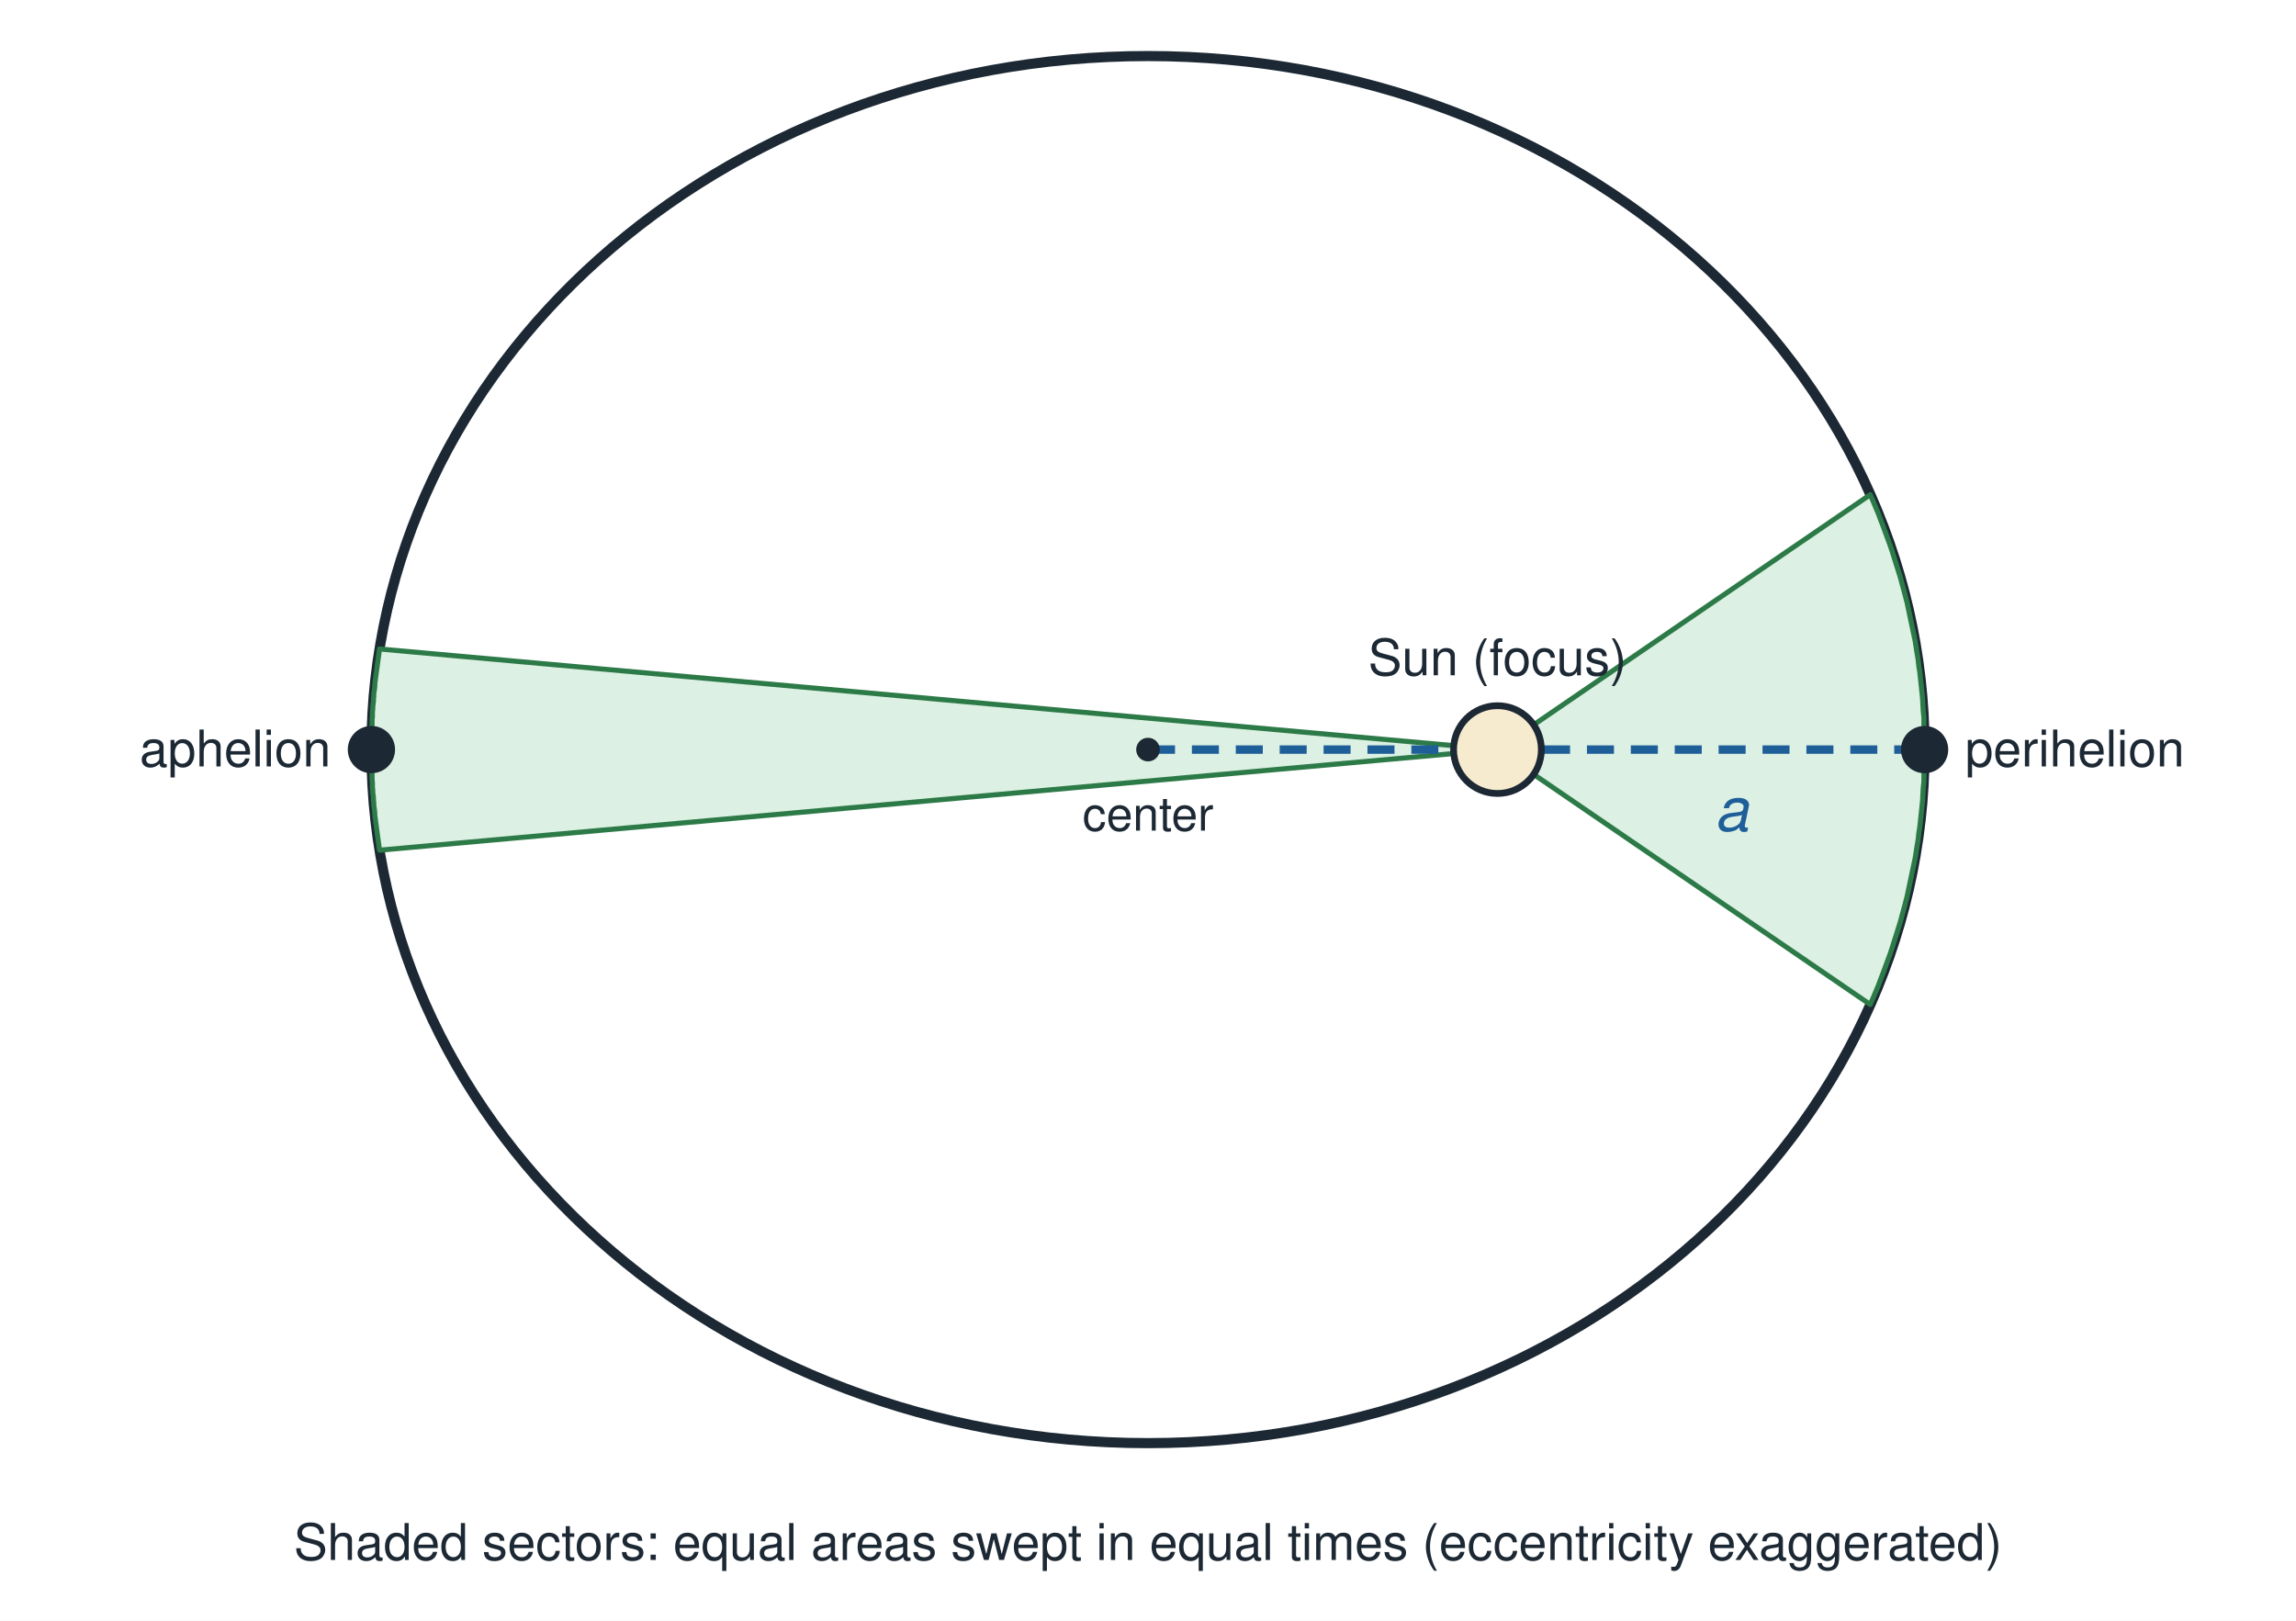
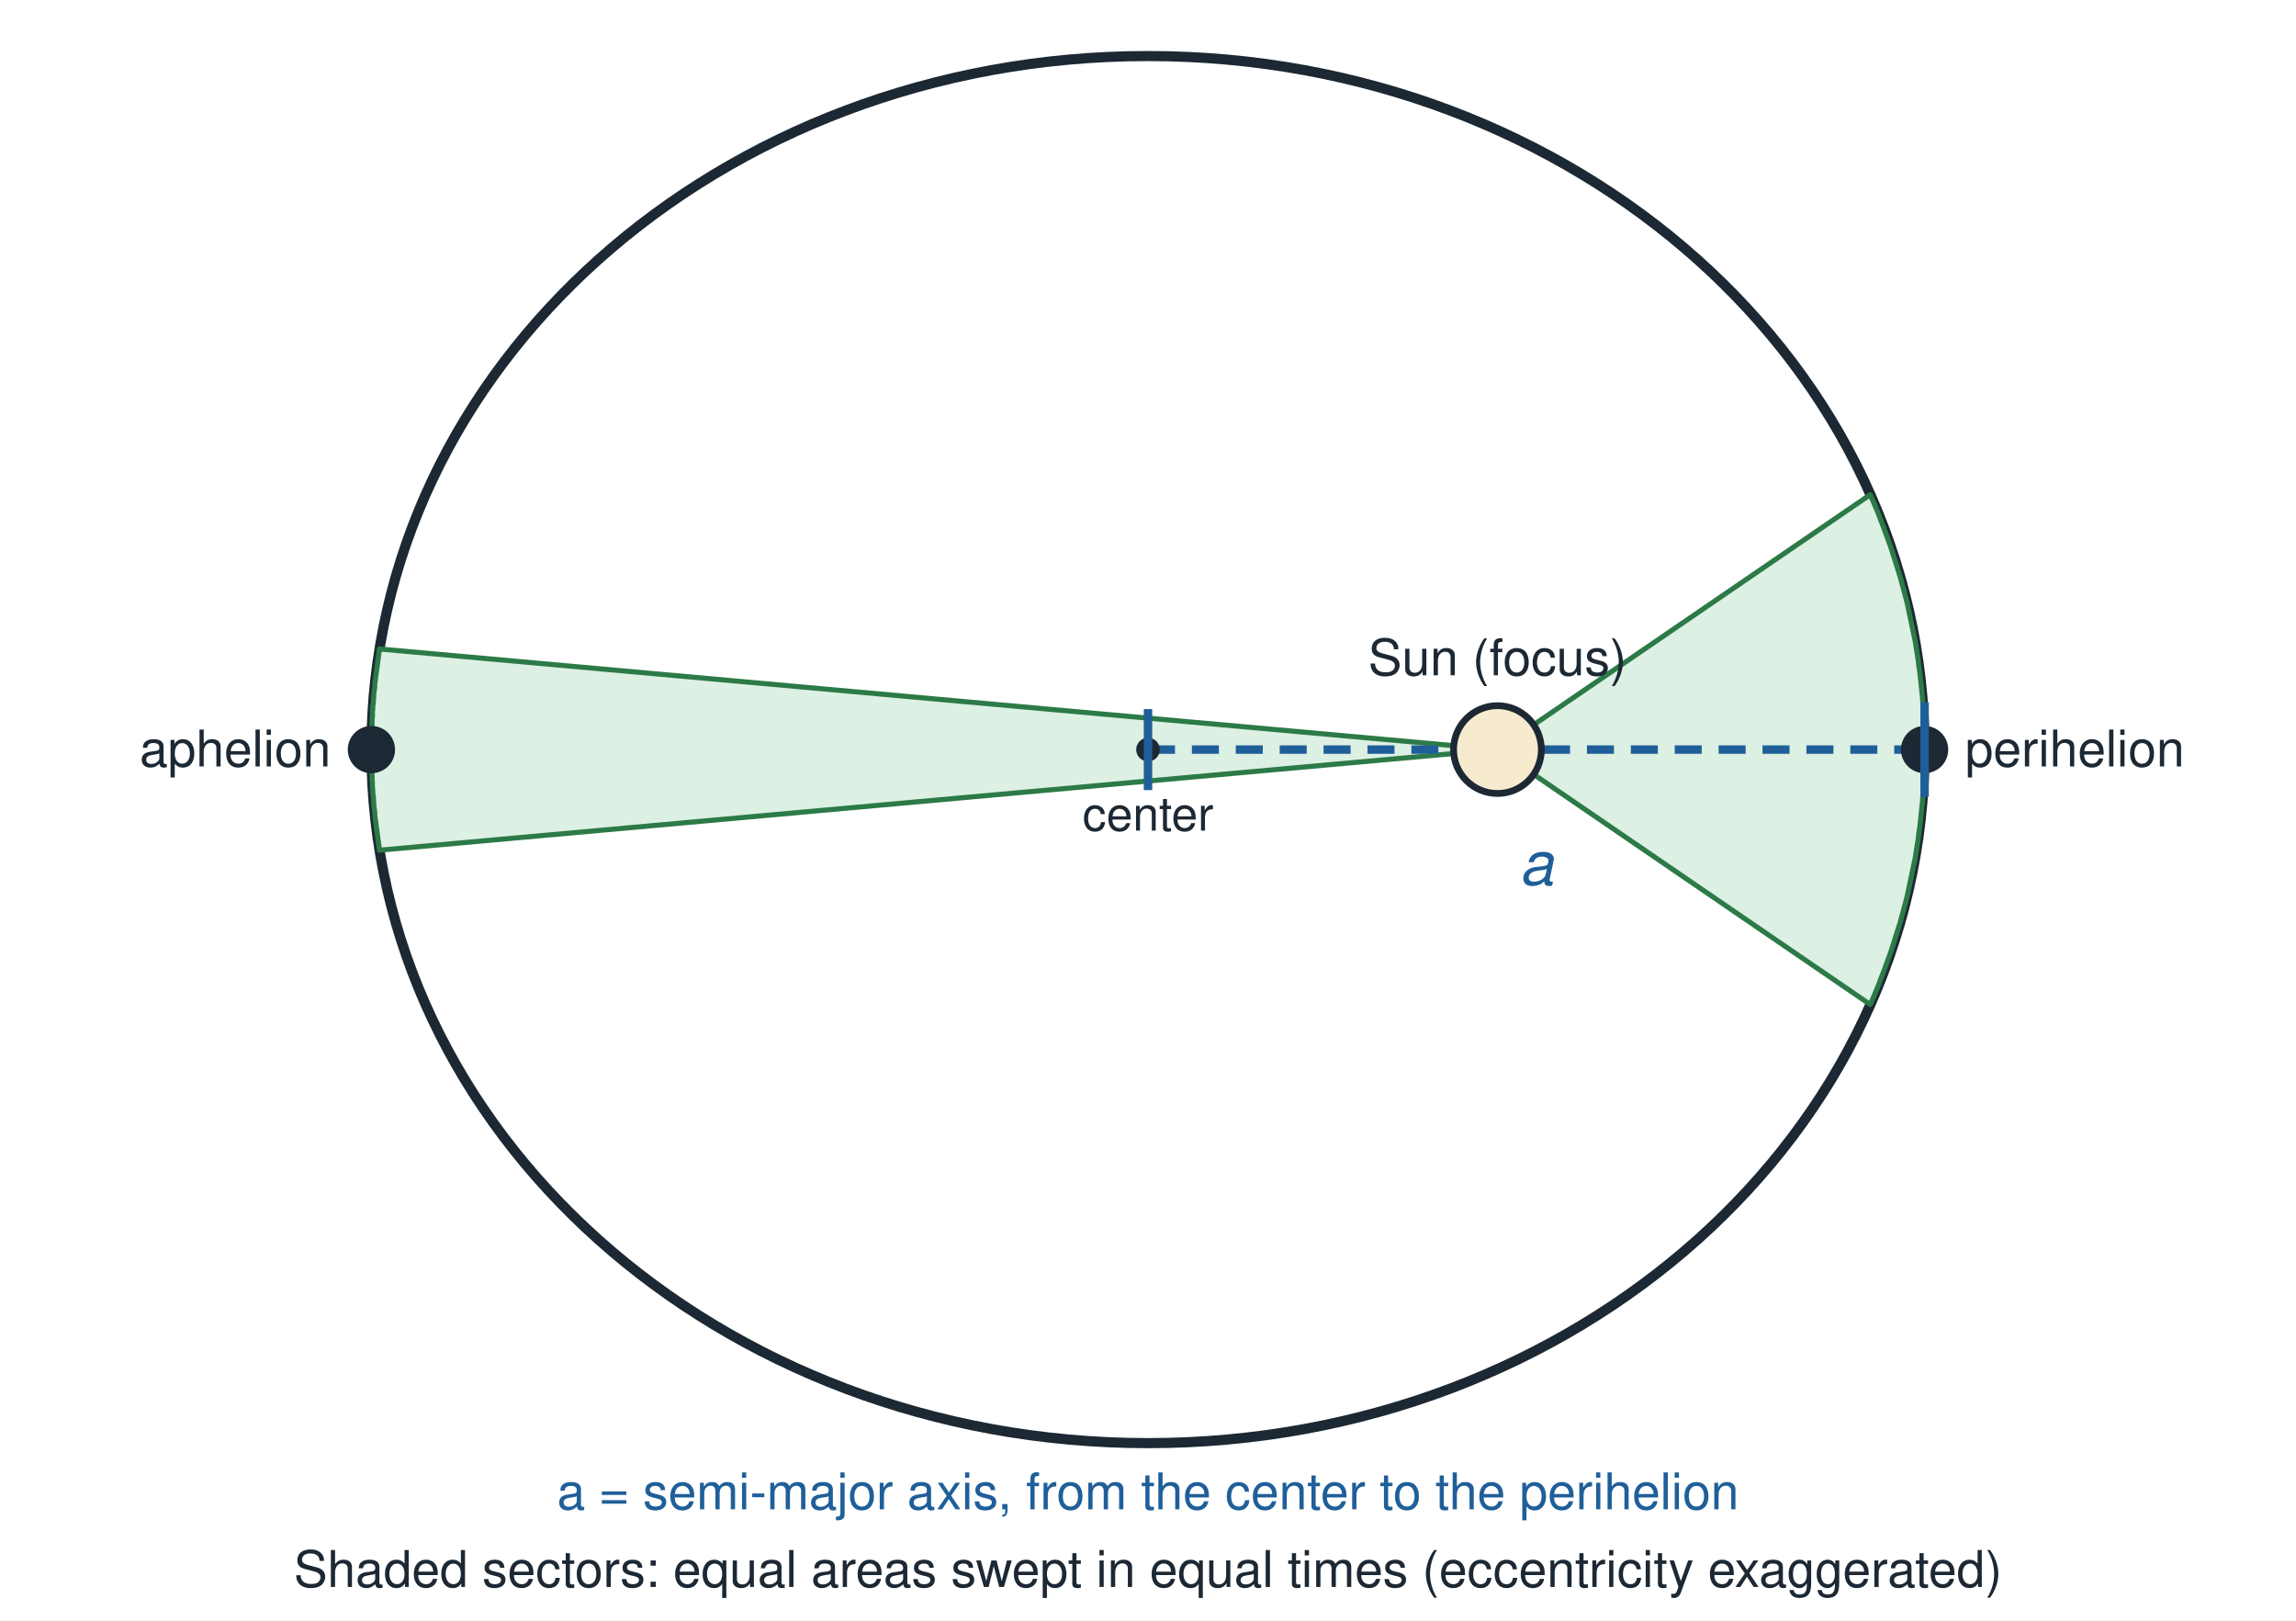
<svg xmlns="http://www.w3.org/2000/svg" width="680" height="480" viewBox="0 0 680 480">
  <defs>
    <marker id="ah" viewBox="0 0 10 10" refX="9" refY="5" markerWidth="7" markerHeight="7" orient="auto-start-reverse">
      <path d="M0,0 L10,5 L0,10 z" fill="#1c2833" />
    </marker>
    <marker id="ahb" viewBox="0 0 10 10" refX="9" refY="5" markerWidth="7" markerHeight="7" orient="auto-start-reverse">
      <path d="M0,0 L10,5 L0,10 z" fill="#1f5f99" />
    </marker>
    <marker id="ahr" viewBox="0 0 10 10" refX="9" refY="5" markerWidth="7" markerHeight="7" orient="auto-start-reverse">
      <path d="M0,0 L10,5 L0,10 z" fill="#a33a2a" />
    </marker>
    <marker id="ahg" viewBox="0 0 10 10" refX="9" refY="5" markerWidth="7" markerHeight="7" orient="auto-start-reverse">
      <path d="M0,0 L10,5 L0,10 z" fill="#2c7a47" />
    </marker>
  </defs>
  <rect x="0" y="0" width="680" height="480" fill="#ffffff" />
  <ellipse cx="340" cy="222" rx="230" ry="205.4" fill="none" stroke="#1c2833" stroke-width="3" />
  <polygon points="443.5,222.0 553.9,297.5 554.7,295.7 555.5,293.8 556.3,291.9 557.0,290.0 557.7,288.2 558.4,286.3 559.1,284.4 559.8,282.5 560.4,280.7 561.0,278.8 561.6,276.9 562.2,275.0 562.8,273.1 563.3,271.2 563.8,269.4 564.3,267.5 564.8,265.6 565.2,263.7 565.6,261.8 566.0,259.9 566.4,258.0 566.8,256.1 567.2,254.2 567.5,252.3 567.8,250.4 568.1,248.6 568.3,246.7 568.6,244.8 568.8,242.9 569.0,241.0 569.2,239.1 569.4,237.2 569.5,235.3 569.6,233.4 569.8,231.5 569.8,229.6 569.9,227.7 570.0,225.8 570.0,223.9 570.0,222.0 570.0,220.1 570.0,218.2 569.9,216.3 569.8,214.4 569.8,212.5 569.6,210.6 569.5,208.7 569.4,206.8 569.2,204.9 569.0,203.0 568.8,201.1 568.6,199.2 568.3,197.3 568.1,195.4 567.8,193.6 567.5,191.7 567.2,189.8 566.8,187.9 566.4,186.0 566.0,184.1 565.6,182.2 565.2,180.3 564.8,178.4 564.3,176.5 563.8,174.6 563.3,172.8 562.8,170.9 562.2,169.0 561.6,167.1 561.0,165.2 560.4,163.3 559.8,161.5 559.1,159.6 558.4,157.7 557.7,155.8 557.0,154.0 556.3,152.1 555.5,150.2 554.7,148.3 553.9,146.5" fill="#dcf0e3" stroke="#2c7a47" stroke-width="1.5" stroke-linejoin="round" />
  <polygon points="443.5,222.0 112.4,192.2 112.3,192.9 112.2,193.7 112.1,194.4 112.0,195.1 111.9,195.9 111.8,196.6 111.7,197.4 111.6,198.1 111.5,198.8 111.4,199.6 111.3,200.3 111.2,201.1 111.1,201.8 111.0,202.6 111.0,203.3 110.9,204.1 110.8,204.8 110.7,205.5 110.7,206.3 110.6,207.0 110.6,207.8 110.5,208.5 110.4,209.3 110.4,210.0 110.3,210.8 110.3,211.5 110.3,212.3 110.2,213.0 110.2,213.8 110.2,214.5 110.1,215.3 110.1,216.0 110.1,216.8 110.1,217.5 110.0,218.3 110.0,219.0 110.0,219.8 110.0,220.5 110.0,221.3 110.0,222.0 110.0,222.7 110.0,223.5 110.0,224.2 110.0,225.0 110.0,225.7 110.1,226.5 110.1,227.2 110.1,228.0 110.1,228.7 110.2,229.5 110.2,230.2 110.2,231.0 110.3,231.7 110.3,232.5 110.3,233.2 110.4,234.0 110.4,234.7 110.5,235.5 110.6,236.2 110.6,237.0 110.7,237.7 110.7,238.5 110.8,239.2 110.9,239.9 111.0,240.7 111.0,241.4 111.1,242.2 111.2,242.9 111.3,243.7 111.4,244.4 111.5,245.2 111.6,245.9 111.7,246.6 111.8,247.4 111.9,248.1 112.0,248.9 112.1,249.6 112.2,250.3 112.3,251.1 112.4,251.8" fill="#dcf0e3" stroke="#2c7a47" stroke-width="1.5" stroke-linejoin="round" />
  <line x1="340.0" y1="222.0" x2="570.0" y2="222.0" stroke="#1f5f99" stroke-width="2.5" stroke-dasharray="8 5" />
  <circle cx="443.5" cy="222" r="13" fill="#f7ebcf" stroke="#1c2833" stroke-width="2" />
  <circle cx="340.0" cy="222" r="3.5" fill="#1c2833" />
  <circle cx="570.0" cy="222" r="7" fill="#1c2833" />
  <circle cx="110.0" cy="222" r="7" fill="#1c2833" />
  <text x="443.5" y="200.0" font-family="Helvetica, Arial, sans-serif" font-size="15" text-anchor="middle" fill="#1c2833">Sun (focus)</text>
  <text x="582.0" y="227.0" font-family="Helvetica, Arial, sans-serif" font-size="15" text-anchor="start" fill="#1c2833">perihelion</text>
  <text x="98.0" y="227.0" font-family="Helvetica, Arial, sans-serif" font-size="15" text-anchor="end" fill="#1c2833">aphelion</text>
-   <text x="512.8" y="246.0" font-family="Helvetica, Arial, sans-serif" font-size="18" text-anchor="middle" fill="#1f5f99" font-style="italic">a</text>
+   <line x1="340.0" y1="210.0" x2="340.0" y2="234.0" stroke="#1f5f99" stroke-width="2.5" />
+   <line x1="570.0" y1="208.0" x2="570.0" y2="236.0" stroke="#1f5f99" stroke-width="2.5" />
+   <text x="455.0" y="262.0" font-family="Helvetica, Arial, sans-serif" font-size="18" text-anchor="middle" fill="#1f5f99" font-style="italic">a</text>
+   <text x="340.0" y="447.0" font-family="Helvetica, Arial, sans-serif" font-size="15" text-anchor="middle" fill="#1f5f99">a = semi-major axis, from the center to the perihelion</text>
  <text x="340.0" y="246.0" font-family="Helvetica, Arial, sans-serif" font-size="14" text-anchor="middle" fill="#1c2833">center</text>
-   <text x="340.0" y="462.0" font-family="Helvetica, Arial, sans-serif" font-size="15" text-anchor="middle" fill="#1c2833">Shaded sectors: equal areas swept in equal times (eccentricity exaggerated)</text>
+   <text x="340.0" y="470.0" font-family="Helvetica, Arial, sans-serif" font-size="15" text-anchor="middle" fill="#1c2833">Shaded sectors: equal areas swept in equal times (eccentricity exaggerated)</text>
</svg>
